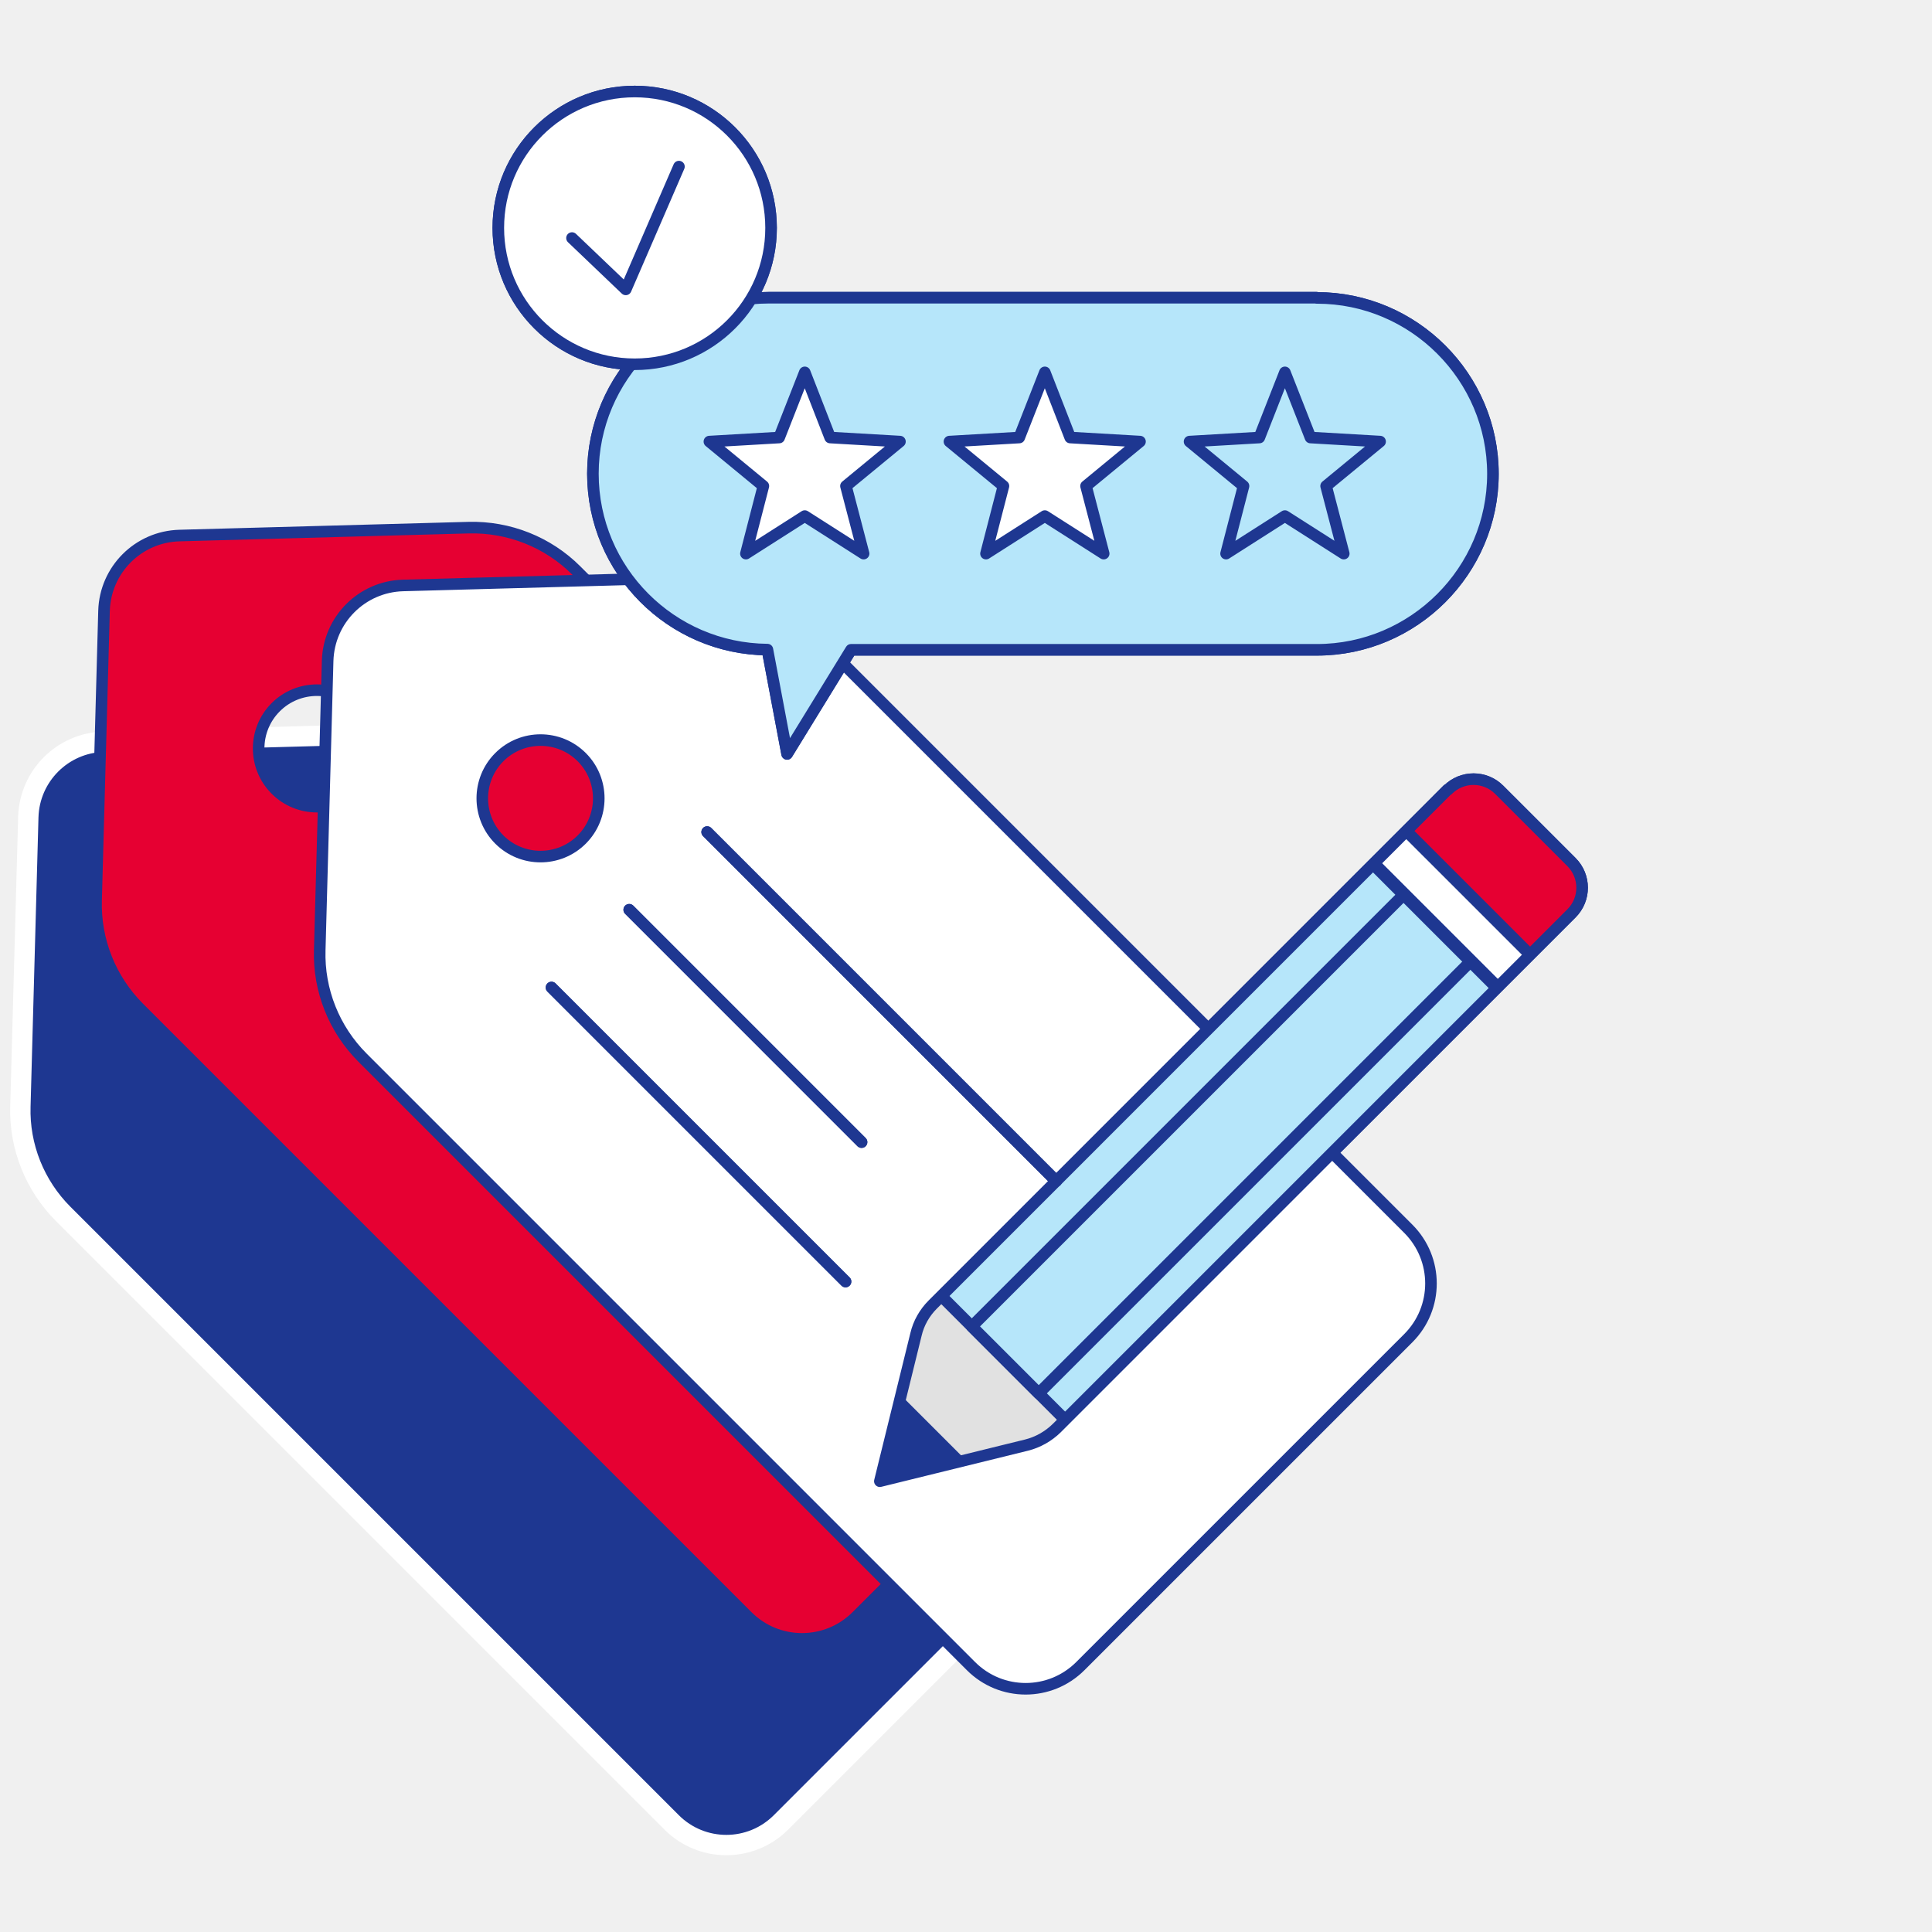
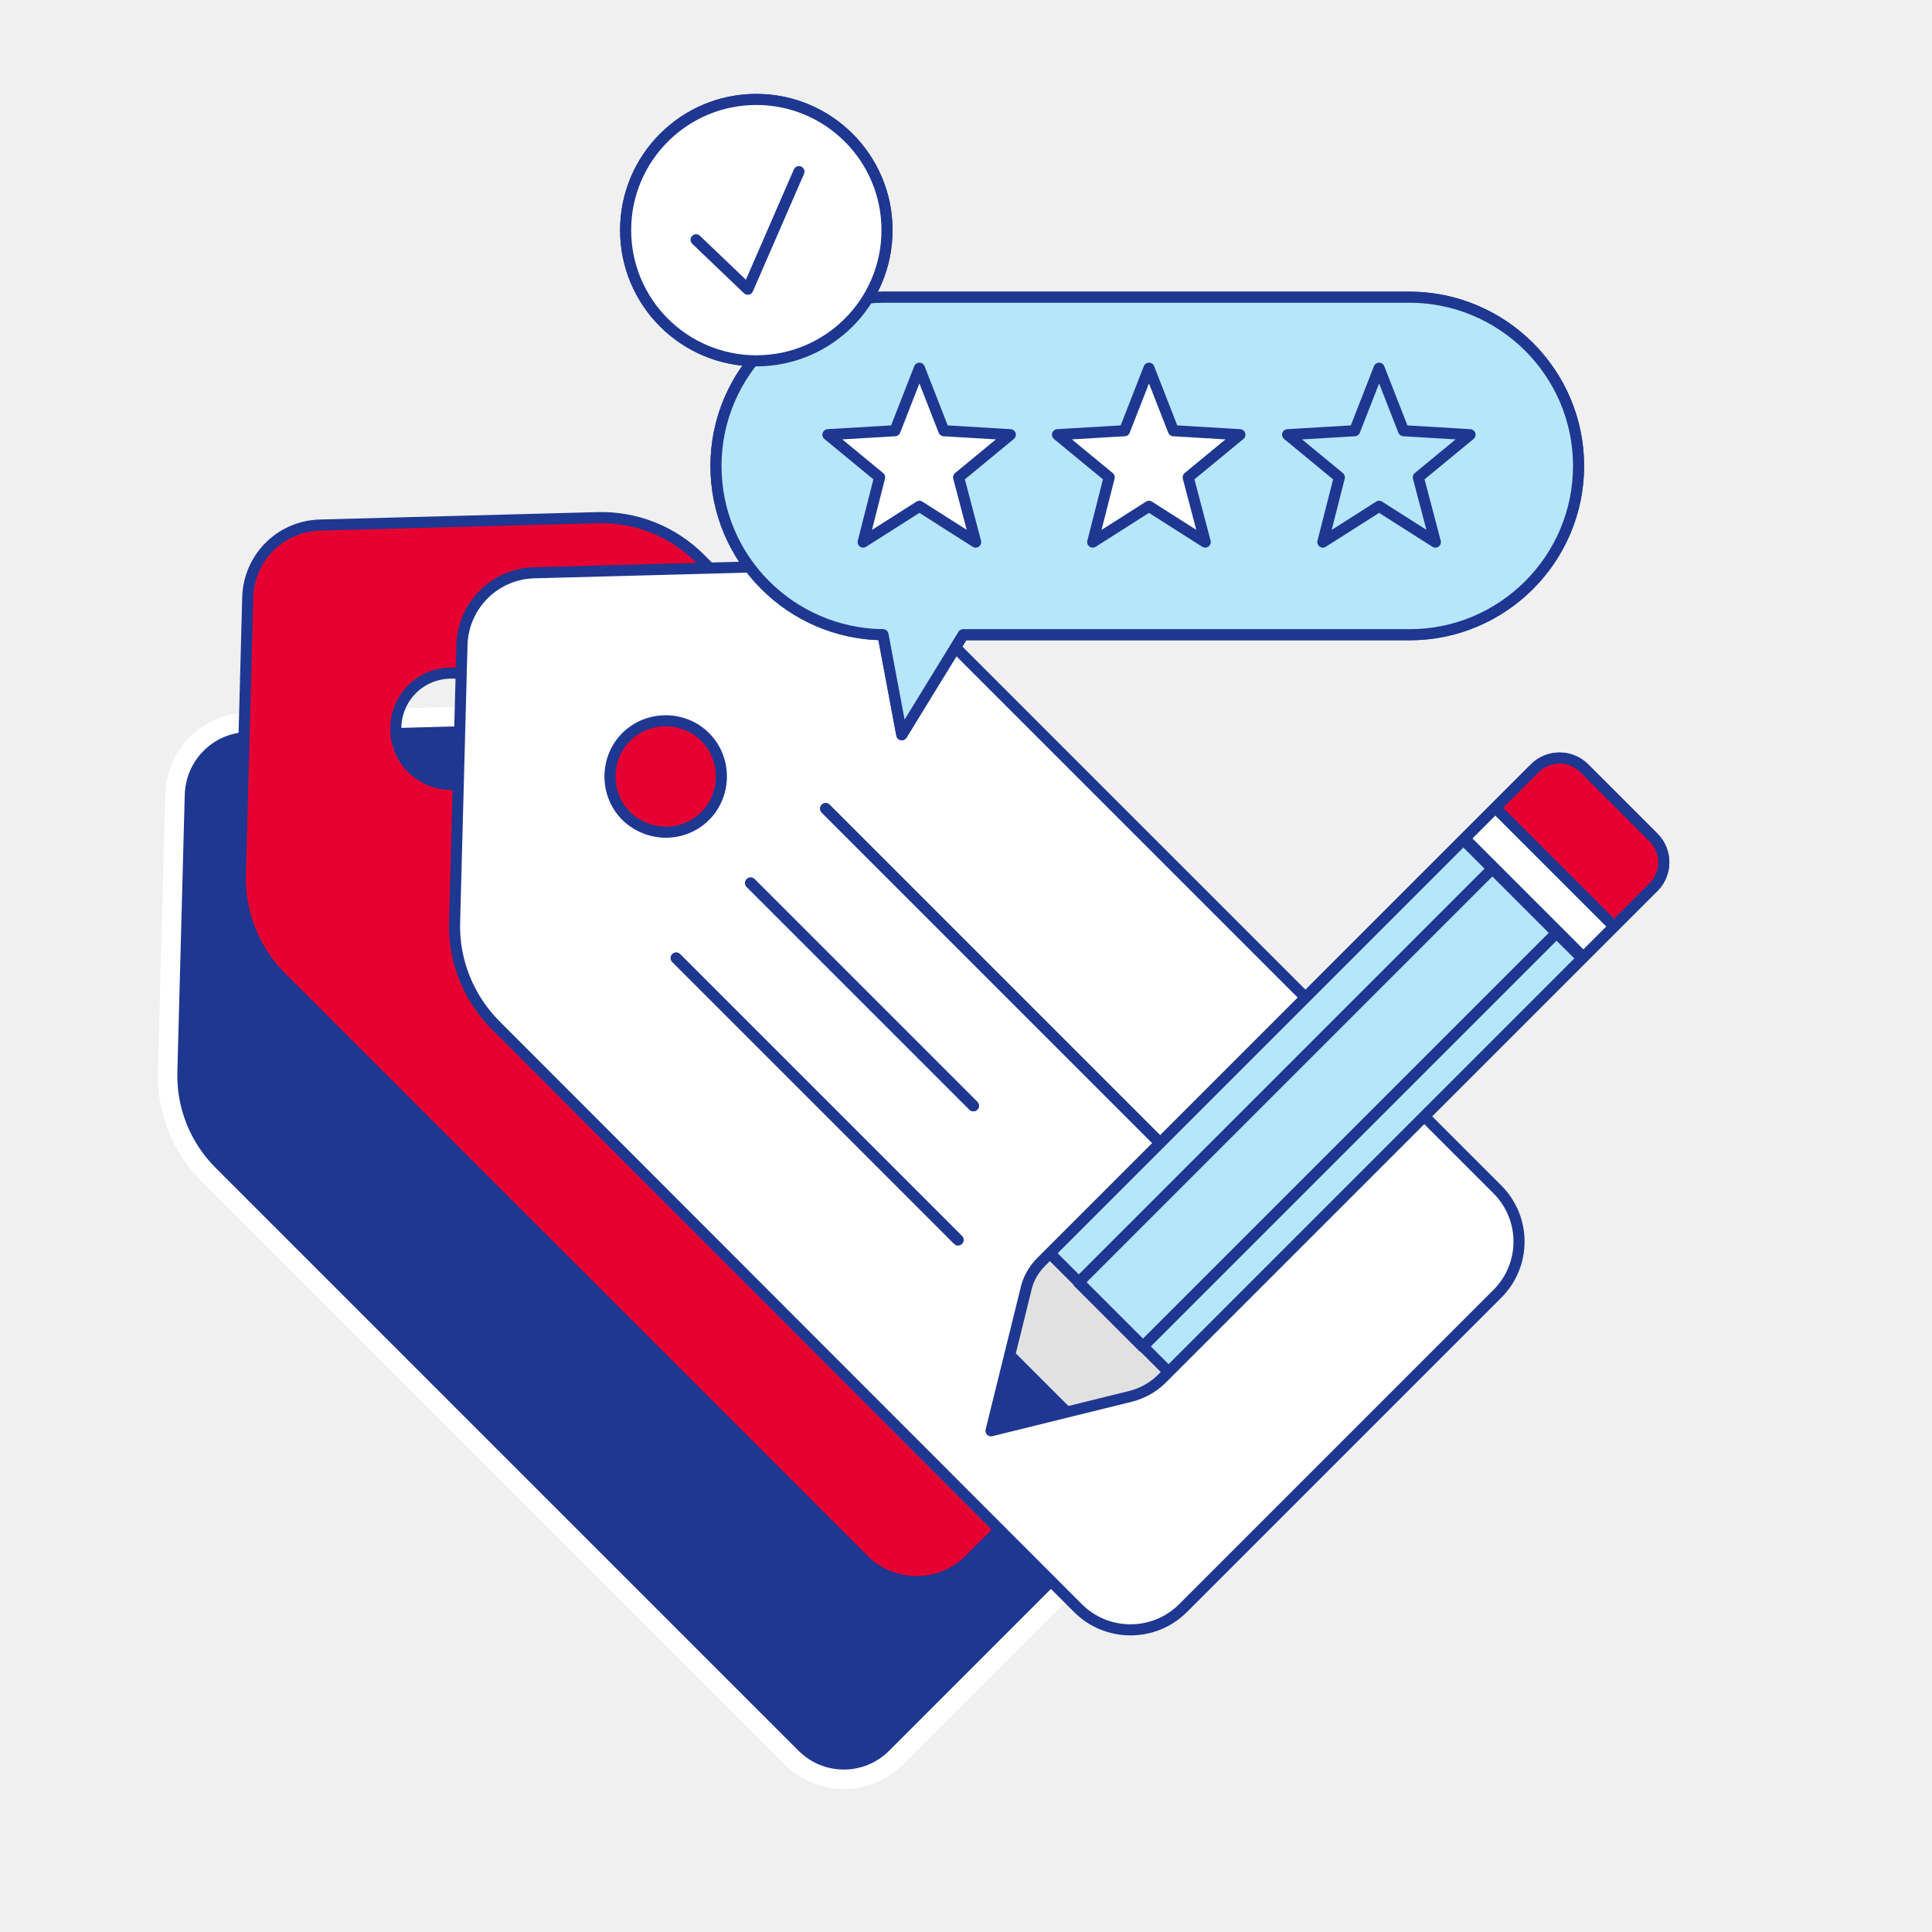
- <svg xmlns="http://www.w3.org/2000/svg" width="40" height="40" viewBox="0 0 95 88" fill="none">
-   <path d="M33.025 86.109L3.109 56.192C1.712 54.795 0.943 52.879 1.003 50.904L1.392 36.674C1.452 34.658 3.069 33.031 5.095 32.972L19.324 32.582C21.3 32.532 23.216 33.291 24.613 34.688L54.53 64.605C56.017 66.091 56.017 68.496 54.53 69.983L38.404 86.109C36.917 87.596 34.512 87.596 33.025 86.109ZM13.886 45.465C15.004 44.347 15.004 42.531 13.886 41.414C12.768 40.296 10.952 40.296 9.835 41.414C8.717 42.531 8.717 44.347 9.835 45.465C10.952 46.583 12.768 46.583 13.886 45.465Z" fill="#1E3791" stroke="white" />
-   <path d="M71.184 35.326L45.868 60.643C45.459 61.052 45.17 61.561 45.04 62.12L43.264 69.334L50.478 67.558C51.037 67.418 51.546 67.129 51.955 66.73L77.272 41.413C77.97 40.715 77.97 39.587 77.272 38.889L73.719 35.336C73.021 34.638 71.893 34.638 71.194 35.336H71.184V35.326Z" fill="#E1E1E1" />
-   <mask id="mask0_1514_10888" style="mask-type:luminance" maskUnits="userSpaceOnUse" x="43" y="34" width="35" height="36">
-     <path d="M71.184 35.326L45.868 60.643C45.459 61.052 45.17 61.561 45.04 62.12L43.264 69.334L50.478 67.558C51.037 67.418 51.546 67.129 51.955 66.73L77.272 41.413C77.97 40.715 77.97 39.587 77.272 38.889L73.719 35.336C73.021 34.638 71.893 34.638 71.194 35.336H71.184V35.326Z" fill="white" />
+ <svg xmlns="http://www.w3.org/2000/svg" width="199" height="199" viewBox="0 0 340 340" fill="none">
+   <style type="text/css">
+ 	.st0{fill:#1E3791;stroke:#FFFFFF;stroke-width:3.429;stroke-miterlimit:13.714;}
+ 	.st1{fill:#E1E1E1;}
+ 	.st2{fill:#FFFFFF;filter:url(#Adobe_OpacityMaskFilter);}
+ 	.st3{mask:url(#mask0_1514_10888_00000128464657439336299840000004219416011433075080_);}
+ 	.st4{fill:#1E3791;stroke:#1E3791;stroke-width:3.387;stroke-linecap:round;stroke-linejoin:round;stroke-miterlimit:13.714;}
+ 	.st5{fill:#B6E6FA;stroke:#1E3791;stroke-width:1.95;stroke-linecap:round;stroke-linejoin:round;stroke-miterlimit:13.714;}
+ 	.st6{fill:none;stroke:#1E3791;stroke-width:1.95;stroke-linecap:round;stroke-linejoin:round;stroke-miterlimit:13.714;}
+ 	.st7{fill:#E60032;stroke:#1E3791;stroke-width:2.429;stroke-linecap:round;stroke-linejoin:round;stroke-miterlimit:13.714;}
+ 	.st8{fill:#FFFFFF;stroke:#1E3791;stroke-width:1.95;stroke-linecap:round;stroke-linejoin:round;stroke-miterlimit:13.714;}
+ 	.st9{fill:#E60032;stroke:#1E3791;stroke-width:1.95;stroke-linecap:round;stroke-linejoin:round;stroke-miterlimit:13.714;}
+ 	.st10{fill:#FFFFFF;filter:url(#Adobe_OpacityMaskFilter_00000161633967087155962670000003696842166475284105_);}
+ 	.st11{mask:url(#mask1_1514_10888_00000136369068148495789210000004180120524127472274_);}
+ 	.st12{fill:#B6E6FA;}
+ 	.st13{fill:none;stroke:#1E3791;stroke-width:1.95;stroke-linejoin:round;stroke-miterlimit:13.714;}
+ 	.st14{fill:#FFFFFF;}
+ 	.st15{fill:none;stroke:#1E3791;stroke-width:1.95;stroke-linecap:round;stroke-miterlimit:13.714;}
+ </style>
+   <path class="st0" d="M139.3,309.3L36.7,206.7c-4.8-4.8-7.4-11.4-7.2-18.1l1.3-48.8c0.2-6.9,5.7-12.5,12.7-12.7l48.8-1.3  c6.8-0.2,13.3,2.4,18.1,7.2L213,235.6c5.1,5.1,5.1,13.3,0,18.4l-55.3,55.3C152.6,314.4,144.4,314.4,139.3,309.3z M73.7,170  c3.8-3.8,3.8-10.1,0-13.9c-3.8-3.8-10.1-3.8-13.9,0c-3.8,3.8-3.8,10.1,0,13.9C63.6,173.8,69.8,173.8,73.7,170z" />
+   <path class="st1" d="M270.1,135.2L183.3,222c-1.4,1.4-2.4,3.1-2.8,5.1l-6.1,24.7l24.7-6.1c1.9-0.5,3.7-1.5,5.1-2.8l86.8-86.8  c2.4-2.4,2.4-6.3,0-8.7l-12.2-12.2C276.4,132.8,272.5,132.8,270.1,135.2L270.1,135.2L270.1,135.2z" />
+   <defs>
+     <filter id="Adobe_OpacityMaskFilter" filterUnits="userSpaceOnUse" x="149.6" y="124.1" width="154.9" height="151.9">
+       <feColorMatrix type="matrix" values="1 0 0 0 0  0 1 0 0 0  0 0 1 0 0  0 0 0 1 0" />
+     </filter>
+   </defs>
+   <mask maskUnits="userSpaceOnUse" x="149.6" y="124.1" width="154.9" height="151.9" id="mask0_1514_10888_00000128464657439336299840000004219416011433075080_">
+     <path class="st2" d="M270.1,135.2L183.3,222c-1.4,1.4-2.4,3.1-2.8,5.1l-6.1,24.7l24.7-6.1c1.9-0.5,3.7-1.5,5.1-2.8l86.8-86.8   c2.4-2.4,2.4-6.3,0-8.7l-12.2-12.2C276.4,132.8,272.5,132.8,270.1,135.2L270.1,135.2L270.1,135.2z" />
  </mask>
-   <g mask="url(#mask0_1514_10888)">
-     <path d="M41.782 63.286L36.525 68.543L43.877 75.895L49.134 70.639L41.782 63.286Z" fill="#1E3791" stroke="#1E3791" stroke-width="0.988" stroke-linecap="round" stroke-linejoin="round" />
-     <path d="M66.791 38.17L45.51 59.451L54.083 68.024L75.364 46.743L66.791 38.17Z" fill="#B6E6FA" stroke="#1E3791" stroke-width="0.569" stroke-linecap="round" stroke-linejoin="round" />
-     <path d="M69.065 40.446L47.783 61.727L51.072 65.016L72.353 43.734L69.065 40.446Z" stroke="#1E3791" stroke-width="0.569" stroke-linecap="round" stroke-linejoin="round" />
-     <path d="M72.949 32.45L67.007 38.392L74.924 46.309L80.865 40.367L72.949 32.45Z" fill="#E60032" stroke="#1E3791" stroke-width="0.708" stroke-linecap="round" stroke-linejoin="round" />
-     <path d="M68.649 36.86L67.061 38.447L75.084 46.47L76.672 44.882L68.649 36.86Z" fill="white" stroke="#1E3791" stroke-width="0.569" stroke-linecap="round" stroke-linejoin="round" />
+   <g class="st3">
+     <path class="st4" d="M169.3,231.1l-18,18l25.2,25.2l18-18L169.3,231.1z" />
+     <path class="st5" d="M255.1,144.9l-73,73l29.4,29.4l73-73L255.1,144.9z" />
+     <path class="st6" d="M262.8,152.7l-73,73l11.3,11.3l73-73L262.8,152.7z" />
+     <path class="st7" d="M276.2,125.3l-20.4,20.4l27.1,27.1l20.4-20.4L276.2,125.3z" />
+     <path class="st8" d="M261.4,140.4l-5.4,5.4l27.5,27.5l5.4-5.4L261.4,140.4z" />
  </g>
-   <path d="M71.184 35.326L45.868 60.643C45.459 61.052 45.17 61.561 45.04 62.12L43.264 69.334L50.478 67.558C51.037 67.418 51.546 67.129 51.955 66.73L77.272 41.413C77.97 40.715 77.97 39.587 77.272 38.889L73.719 35.336C73.021 34.638 71.893 34.638 71.194 35.336H71.184V35.326Z" stroke="#1E3791" stroke-width="0.569" stroke-linecap="round" stroke-linejoin="round" />
-   <path d="M36.748 75.971L6.831 46.055C5.434 44.658 4.666 42.742 4.725 40.766L5.115 26.536C5.174 24.52 6.791 22.894 8.817 22.834L23.047 22.445C25.022 22.395 26.938 23.153 28.335 24.55L58.252 54.467C59.739 55.954 59.739 58.358 58.252 59.845L42.126 75.971C40.639 77.458 38.234 77.458 36.748 75.971ZM17.608 35.327C18.726 34.21 18.726 32.394 17.608 31.276C16.491 30.158 14.674 30.158 13.557 31.276C12.439 32.394 12.439 34.21 13.557 35.327C14.674 36.445 16.491 36.445 17.608 35.327Z" fill="#E60032" stroke="#1E3791" stroke-width="0.569" stroke-linecap="round" stroke-linejoin="round" />
-   <path d="M47.744 78.425L17.828 48.509C16.43 47.112 15.662 45.196 15.722 43.22L16.111 28.99C16.171 26.974 17.788 25.348 19.813 25.288L34.043 24.899C36.019 24.849 37.935 25.607 39.332 27.004L69.249 56.921C70.735 58.408 70.735 60.813 69.249 62.3L53.123 78.425C51.636 79.912 49.231 79.912 47.744 78.425ZM28.605 37.782C29.722 36.664 29.722 34.848 28.605 33.73C27.487 32.612 25.671 32.612 24.553 33.73C23.436 34.848 23.436 36.664 24.553 37.782C25.671 38.899 27.487 38.899 28.605 37.782Z" fill="white" stroke="#1E3791" stroke-width="0.569" stroke-linecap="round" stroke-linejoin="round" />
-   <path d="M71.184 35.326L45.868 60.643C45.459 61.052 45.17 61.561 45.04 62.12L43.264 69.334L50.478 67.558C51.037 67.418 51.546 67.129 51.955 66.73L77.272 41.413C77.97 40.715 77.97 39.587 77.272 38.889L73.719 35.336C73.021 34.638 71.893 34.638 71.194 35.336H71.184V35.326Z" fill="#E1E1E1" />
-   <mask id="mask1_1514_10888" style="mask-type:luminance" maskUnits="userSpaceOnUse" x="43" y="34" width="35" height="36">
-     <path d="M71.184 35.326L45.868 60.643C45.459 61.052 45.17 61.561 45.04 62.12L43.264 69.334L50.478 67.558C51.037 67.418 51.546 67.129 51.955 66.73L77.272 41.413C77.97 40.715 77.97 39.587 77.272 38.889L73.719 35.336C73.021 34.638 71.893 34.638 71.194 35.336H71.184V35.326Z" fill="white" />
+   <path class="st6" d="M270.1,135.2L183.3,222c-1.4,1.4-2.4,3.1-2.8,5.1l-6.1,24.7l24.7-6.1c1.9-0.5,3.7-1.5,5.1-2.8l86.8-86.8  c2.4-2.4,2.4-6.3,0-8.7l-12.2-12.2C276.4,132.8,272.5,132.8,270.1,135.2L270.1,135.2L270.1,135.2z" />
+   <path class="st9" d="M152,274.5L49.5,172c-4.8-4.8-7.4-11.4-7.2-18.1l1.3-48.8c0.2-6.9,5.7-12.5,12.7-12.7l48.8-1.3  c6.8-0.2,13.3,2.4,18.1,7.2l102.6,102.6c5.1,5.1,5.1,13.3,0,18.4l-55.3,55.3C165.4,279.6,157.1,279.6,152,274.5z M86.4,135.2  c3.8-3.8,3.8-10.1,0-13.9c-3.8-3.8-10.1-3.8-13.9,0c-3.8,3.8-3.8,10.1,0,13.9C76.4,139,82.6,139,86.4,135.2z" />
+   <path class="st8" d="M189.7,283L87.2,180.4c-4.8-4.8-7.4-11.4-7.2-18.1l1.3-48.8c0.2-6.9,5.7-12.5,12.7-12.7l48.8-1.3  c6.8-0.2,13.3,2.4,18.1,7.2l102.6,102.6c5.1,5.1,5.1,13.3,0,18.4L208.2,283C203.1,288.1,194.8,288.1,189.7,283z M124.1,143.6  c3.8-3.8,3.8-10.1,0-13.9c-3.8-3.8-10.1-3.8-13.9,0c-3.8,3.8-3.8,10.1,0,13.9C114.1,147.4,120.3,147.4,124.1,143.6z" />
+   <path class="st1" d="M270.1,135.2L183.3,222c-1.4,1.4-2.4,3.1-2.8,5.1l-6.1,24.7l24.7-6.1c1.9-0.5,3.7-1.5,5.1-2.8l86.8-86.8  c2.4-2.4,2.4-6.3,0-8.7l-12.2-12.2C276.4,132.8,272.5,132.8,270.1,135.2L270.1,135.2L270.1,135.2z" />
+   <defs>
+     <filter id="Adobe_OpacityMaskFilter_00000036952317530203950300000007329665166589051296_" filterUnits="userSpaceOnUse" x="149.6" y="124.1" width="154.9" height="151.9">
+       <feColorMatrix type="matrix" values="1 0 0 0 0  0 1 0 0 0  0 0 1 0 0  0 0 0 1 0" />
+     </filter>
+   </defs>
+   <mask maskUnits="userSpaceOnUse" x="149.6" y="124.1" width="154.9" height="151.9" id="mask1_1514_10888_00000136369068148495789210000004180120524127472274_">
+     <path style="fill:#FFFFFF;filter:url(#Adobe_OpacityMaskFilter_00000036952317530203950300000007329665166589051296_);" d="   M270.1,135.2L183.3,222c-1.4,1.4-2.4,3.1-2.8,5.1l-6.1,24.7l24.7-6.1c1.9-0.5,3.7-1.5,5.1-2.8l86.8-86.8c2.4-2.4,2.4-6.3,0-8.7   l-12.2-12.2C276.4,132.8,272.5,132.8,270.1,135.2L270.1,135.2L270.1,135.2z" />
  </mask>
-   <g mask="url(#mask1_1514_10888)">
-     <path d="M41.782 63.286L36.525 68.543L43.877 75.895L49.134 70.639L41.782 63.286Z" fill="#1E3791" stroke="#1E3791" stroke-width="0.988" stroke-linecap="round" stroke-linejoin="round" />
-     <path d="M66.791 38.17L45.51 59.451L54.083 68.024L75.364 46.743L66.791 38.17Z" fill="#B6E6FA" stroke="#1E3791" stroke-width="0.569" stroke-linecap="round" stroke-linejoin="round" />
-     <path d="M69.065 40.446L47.783 61.727L51.072 65.016L72.353 43.734L69.065 40.446Z" stroke="#1E3791" stroke-width="0.569" stroke-linecap="round" stroke-linejoin="round" />
-     <path d="M72.949 32.45L67.007 38.392L74.924 46.309L80.865 40.367L72.949 32.45Z" fill="#E60032" stroke="#1E3791" stroke-width="0.708" stroke-linecap="round" stroke-linejoin="round" />
-     <path d="M68.649 36.86L67.061 38.447L75.084 46.47L76.672 44.882L68.649 36.86Z" fill="white" stroke="#1E3791" stroke-width="0.569" stroke-linecap="round" stroke-linejoin="round" />
+   <g class="st11">
+     <path class="st4" d="M169.3,231.1l-18,18l25.2,25.2l18-18L169.3,231.1z" />
+     <path class="st5" d="M255.1,144.9l-73,73l29.4,29.4l73-73L255.1,144.9z" />
+     <path class="st6" d="M262.8,152.7l-73,73l11.3,11.3l73-73L262.8,152.7z" />
+     <path class="st7" d="M276.2,125.3l-20.4,20.4l27.1,27.1l20.4-20.4L276.2,125.3z" />
+     <path class="st8" d="M261.4,140.4l-5.4,5.4l27.5,27.5l5.4-5.4L261.4,140.4z" />
  </g>
-   <path d="M71.184 35.326L45.868 60.643C45.459 61.052 45.17 61.561 45.04 62.12L43.264 69.334L50.478 67.558C51.037 67.418 51.546 67.129 51.955 66.73L77.272 41.413C77.97 40.715 77.97 39.587 77.272 38.889L73.719 35.336C73.021 34.638 71.893 34.638 71.194 35.336H71.184V35.326Z" stroke="#1E3791" stroke-width="0.569" stroke-linecap="round" stroke-linejoin="round" />
-   <path d="M64.738 11.139H37.805C33.045 11.139 29.154 15.03 29.154 19.79C29.154 24.55 33.005 28.402 37.735 28.442L38.703 33.571L41.847 28.452H64.758C69.518 28.452 73.41 24.56 73.41 19.8C73.41 15.04 69.518 11.149 64.758 11.149H64.738V11.139Z" fill="#B6E6FA" />
-   <path d="M64.738 11.139H37.805C33.045 11.139 29.154 15.03 29.154 19.79C29.154 24.55 33.005 28.402 37.735 28.442L38.703 33.571L41.847 28.452H64.758C69.518 28.452 73.41 24.56 73.41 19.8C73.41 15.04 69.518 11.149 64.758 11.149H64.738V11.139Z" stroke="#1E3791" stroke-width="0.569" stroke-linecap="round" stroke-linejoin="round" />
-   <path d="M44.252 18.213L41.597 20.399L42.465 23.722L39.572 21.876L36.678 23.722L37.536 20.399L34.882 18.213L38.314 18.014L39.572 14.81L40.819 18.014L44.252 18.213Z" fill="#E60032" stroke="#1E3791" stroke-width="0.569" stroke-linecap="round" stroke-linejoin="round" />
-   <path d="M56.056 18.213L53.402 20.399L54.27 23.722L51.376 21.876L48.483 23.722L49.341 20.399L46.686 18.213L50.119 18.014L51.376 14.81L52.624 18.014L56.056 18.213Z" fill="#E60032" stroke="#1E3791" stroke-width="0.569" stroke-linecap="round" stroke-linejoin="round" />
-   <path d="M67.862 18.213L65.207 20.399L66.075 23.722L63.181 21.876L60.288 23.722L61.146 20.399L58.492 18.213L61.924 18.014L63.181 14.81L64.439 18.014L67.862 18.213Z" stroke="#1E3791" stroke-width="0.569" stroke-linejoin="round" />
-   <path d="M31.209 14.412C34.913 14.412 37.915 11.409 37.915 7.706C37.915 4.002 34.913 1 31.209 1C27.506 1 24.503 4.002 24.503 7.706C24.503 11.409 27.506 14.412 31.209 14.412Z" fill="white" stroke="#1E3791" stroke-width="0.569" stroke-linecap="round" stroke-linejoin="round" />
-   <path d="M28.126 8.205L30.77 10.73L33.385 4.692" fill="white" />
-   <path d="M28.126 8.205L30.77 10.73L33.385 4.692" stroke="#1E3791" stroke-width="0.569" stroke-linecap="round" stroke-linejoin="round" />
-   <path d="M27.118 45.057L41.577 59.516" stroke="#1E3791" stroke-width="0.569" stroke-linecap="round" />
-   <path d="M30.94 41.234L42.365 52.66" stroke="#1E3791" stroke-width="0.569" stroke-linecap="round" />
-   <path d="M34.772 37.413L51.935 54.577" stroke="#1E3791" stroke-width="0.569" stroke-linecap="round" />
-   <path d="M64.738 11.139H37.805C33.045 11.139 29.154 15.03 29.154 19.79C29.154 24.55 33.005 28.402 37.735 28.442L38.703 33.571L41.847 28.452H64.758C69.518 28.452 73.41 24.56 73.41 19.8C73.41 15.04 69.518 11.149 64.758 11.149H64.738V11.139Z" fill="#B6E6FA" />
-   <path d="M64.738 11.139H37.805C33.045 11.139 29.154 15.03 29.154 19.79C29.154 24.55 33.005 28.402 37.735 28.442L38.703 33.571L41.847 28.452H64.758C69.518 28.452 73.41 24.56 73.41 19.8C73.41 15.04 69.518 11.149 64.758 11.149H64.738V11.139Z" stroke="#1E3791" stroke-width="0.569" stroke-linecap="round" stroke-linejoin="round" />
-   <path d="M44.252 18.213L41.597 20.399L42.465 23.722L39.572 21.876L36.678 23.722L37.536 20.399L34.882 18.213L38.314 18.014L39.572 14.81L40.819 18.014L44.252 18.213Z" fill="white" stroke="#1E3791" stroke-width="0.569" stroke-linecap="round" stroke-linejoin="round" />
-   <path d="M56.056 18.213L53.402 20.399L54.27 23.722L51.376 21.876L48.483 23.722L49.341 20.399L46.686 18.213L50.119 18.014L51.376 14.81L52.624 18.014L56.056 18.213Z" fill="white" stroke="#1E3791" stroke-width="0.569" stroke-linecap="round" stroke-linejoin="round" />
-   <path d="M67.862 18.213L65.207 20.399L66.075 23.722L63.181 21.876L60.288 23.722L61.146 20.399L58.492 18.213L61.924 18.014L63.181 14.81L64.439 18.014L67.862 18.213Z" stroke="#1E3791" stroke-width="0.569" stroke-linejoin="round" />
-   <path d="M31.209 14.412C34.913 14.412 37.915 11.409 37.915 7.706C37.915 4.002 34.913 1 31.209 1C27.506 1 24.503 4.002 24.503 7.706C24.503 11.409 27.506 14.412 31.209 14.412Z" fill="white" stroke="#1E3791" stroke-width="0.569" stroke-linecap="round" stroke-linejoin="round" />
-   <path d="M28.126 8.205L30.77 10.73L33.385 4.692" fill="white" />
-   <path d="M28.126 8.205L30.77 10.73L33.385 4.692" stroke="#1E3791" stroke-width="0.569" stroke-linecap="round" stroke-linejoin="round" />
-   <path d="M27.118 45.057L41.577 59.516" stroke="#1E3791" stroke-width="0.569" stroke-linecap="round" />
-   <path d="M30.94 41.234L42.365 52.66" stroke="#1E3791" stroke-width="0.569" stroke-linecap="round" />
-   <path d="M34.772 37.413L51.935 54.577" stroke="#1E3791" stroke-width="0.569" stroke-linecap="round" />
+   <path class="st6" d="M270.1,135.2L183.3,222c-1.4,1.4-2.4,3.1-2.8,5.1l-6.1,24.7l24.7-6.1c1.9-0.5,3.7-1.5,5.1-2.8l86.8-86.8  c2.4-2.4,2.4-6.3,0-8.7l-12.2-12.2C276.4,132.8,272.5,132.8,270.1,135.2L270.1,135.2L270.1,135.2z" />
+   <path class="st12" d="M248,52.3h-92.3c-16.3,0-29.7,13.3-29.7,29.7s13.2,29.5,29.4,29.7l3.3,17.6l10.8-17.6h78.6  c16.3,0,29.7-13.3,29.7-29.7S264.4,52.3,248,52.3L248,52.3L248,52.3z" />
+   <path class="st6" d="M248,52.3h-92.3c-16.3,0-29.7,13.3-29.7,29.7s13.2,29.5,29.4,29.7l3.3,17.6l10.8-17.6h78.6  c16.3,0,29.7-13.3,29.7-29.7S264.4,52.3,248,52.3L248,52.3L248,52.3z" />
+   <path class="st9" d="M177.8,76.5l-9.1,7.5l3,11.4l-9.9-6.3l-9.9,6.3l2.9-11.4l-9.1-7.5l11.8-0.7l4.3-11l4.3,11L177.8,76.5z" />
+   <path class="st9" d="M218.2,76.5l-9.1,7.5l3,11.4l-9.9-6.3l-9.9,6.3l2.9-11.4l-9.1-7.5l11.8-0.7l4.3-11l4.3,11L218.2,76.5z" />
+   <path class="st13" d="M258.7,76.5l-9.1,7.5l3,11.4l-9.9-6.3l-9.9,6.3l2.9-11.4l-9.1-7.5l11.8-0.7l4.3-11l4.3,11L258.7,76.5z" />
+   <path class="st8" d="M133.1,63.5c12.7,0,23-10.3,23-23c0-12.7-10.3-23-23-23c-12.7,0-23,10.3-23,23  C110.1,53.2,120.4,63.5,133.1,63.5z" />
+   <path class="st14" d="M122.5,42.2l9.1,8.7l9-20.7" />
+   <path class="st6" d="M122.5,42.2l9.1,8.7l9-20.7" />
+   <path class="st15" d="M119,168.6l49.6,49.6" />
+   <path class="st15" d="M132.1,155.4l39.2,39.2" />
+   <path class="st15" d="M145.3,142.3l58.8,58.8" />
+   <path class="st12" d="M248,52.3h-92.3c-16.3,0-29.7,13.3-29.7,29.7s13.2,29.5,29.4,29.7l3.3,17.6l10.8-17.6h78.6  c16.3,0,29.7-13.3,29.7-29.7S264.4,52.3,248,52.3L248,52.3L248,52.3z" />
+   <path class="st6" d="M248,52.3h-92.3c-16.3,0-29.7,13.3-29.7,29.7s13.2,29.5,29.4,29.7l3.3,17.6l10.8-17.6h78.6  c16.3,0,29.7-13.3,29.7-29.7S264.4,52.3,248,52.3L248,52.3L248,52.3z" />
+   <path class="st8" d="M177.8,76.5l-9.1,7.5l3,11.4l-9.9-6.3l-9.9,6.3l2.9-11.4l-9.1-7.5l11.8-0.7l4.3-11l4.3,11L177.8,76.5z" />
+   <path class="st8" d="M218.2,76.5l-9.1,7.5l3,11.4l-9.9-6.3l-9.9,6.3l2.9-11.4l-9.1-7.5l11.8-0.7l4.3-11l4.3,11L218.2,76.5z" />
+   <path class="st13" d="M258.7,76.5l-9.1,7.5l3,11.4l-9.9-6.3l-9.9,6.3l2.9-11.4l-9.1-7.5l11.8-0.7l4.3-11l4.3,11L258.7,76.5z" />
+   <path class="st8" d="M133.1,63.5c12.7,0,23-10.3,23-23c0-12.7-10.3-23-23-23c-12.7,0-23,10.3-23,23  C110.1,53.2,120.4,63.5,133.1,63.5z" />
+   <path class="st14" d="M122.5,42.2l9.1,8.7l9-20.7" />
+   <path class="st6" d="M122.5,42.2l9.1,8.7l9-20.7" />
+   <path class="st15" d="M119,168.6l49.6,49.6" />
+   <path class="st15" d="M132.1,155.4l39.2,39.2" />
+   <path class="st15" d="M145.3,142.3l58.8,58.8" />
</svg>
